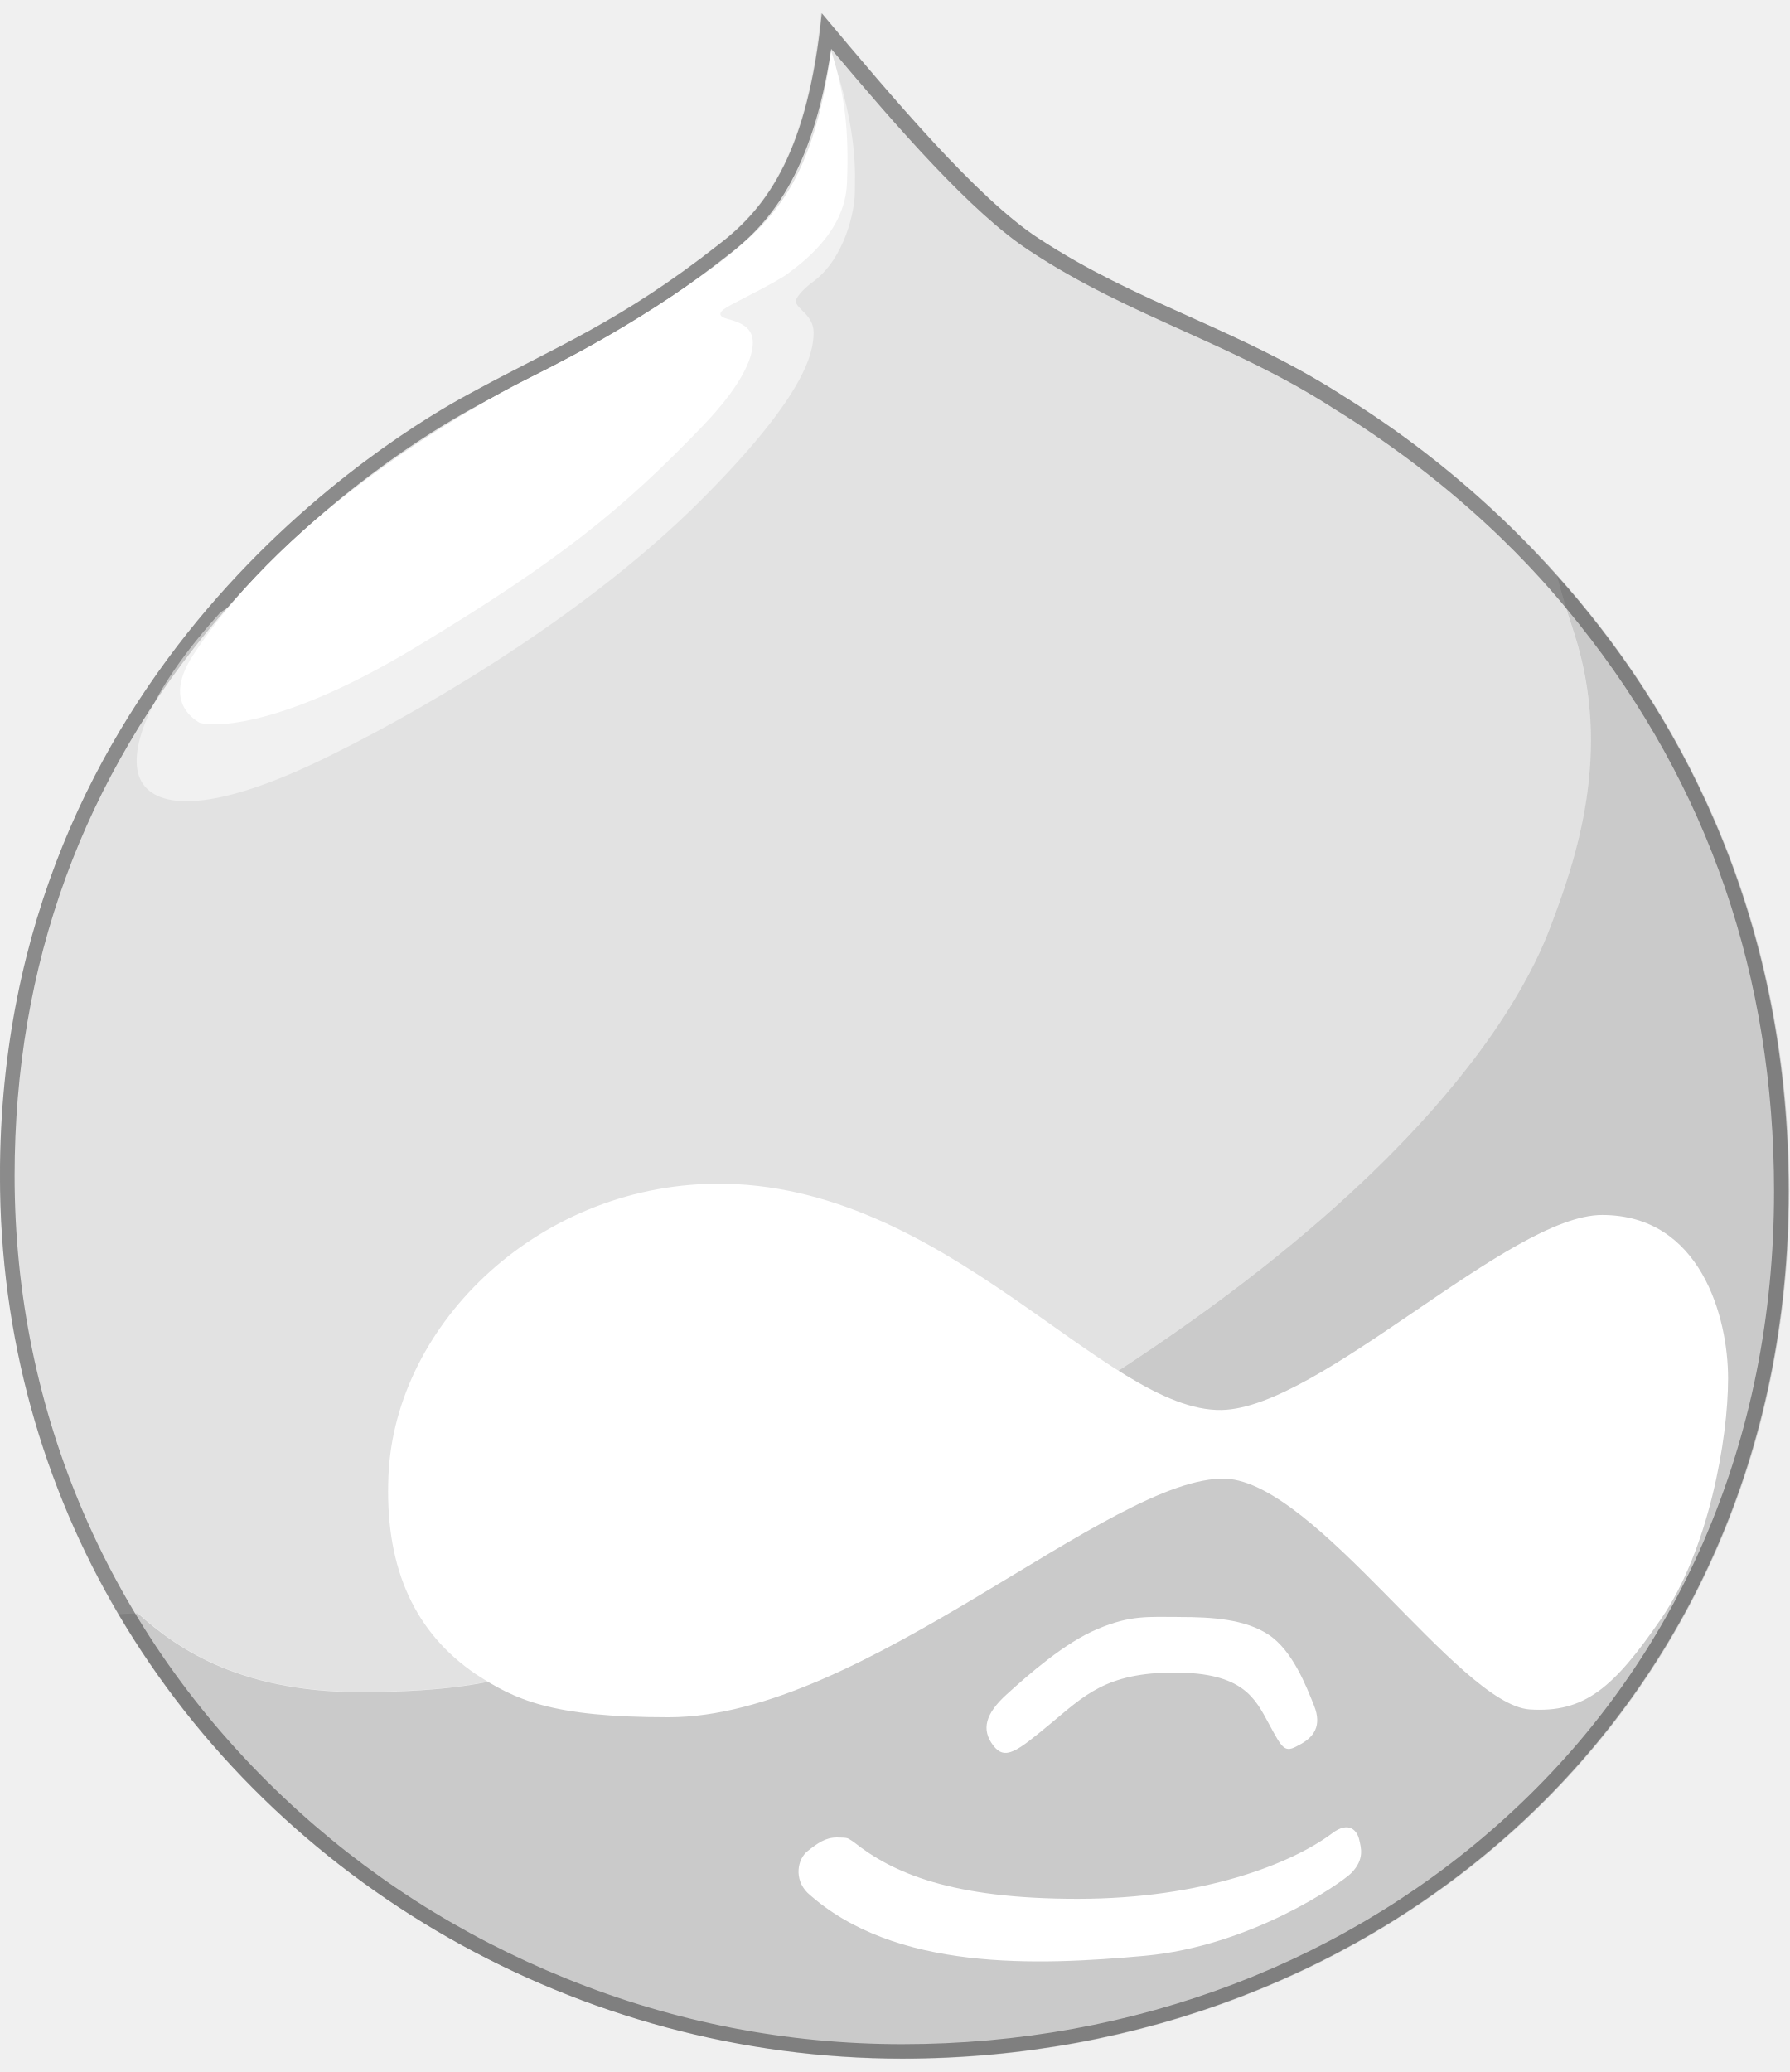
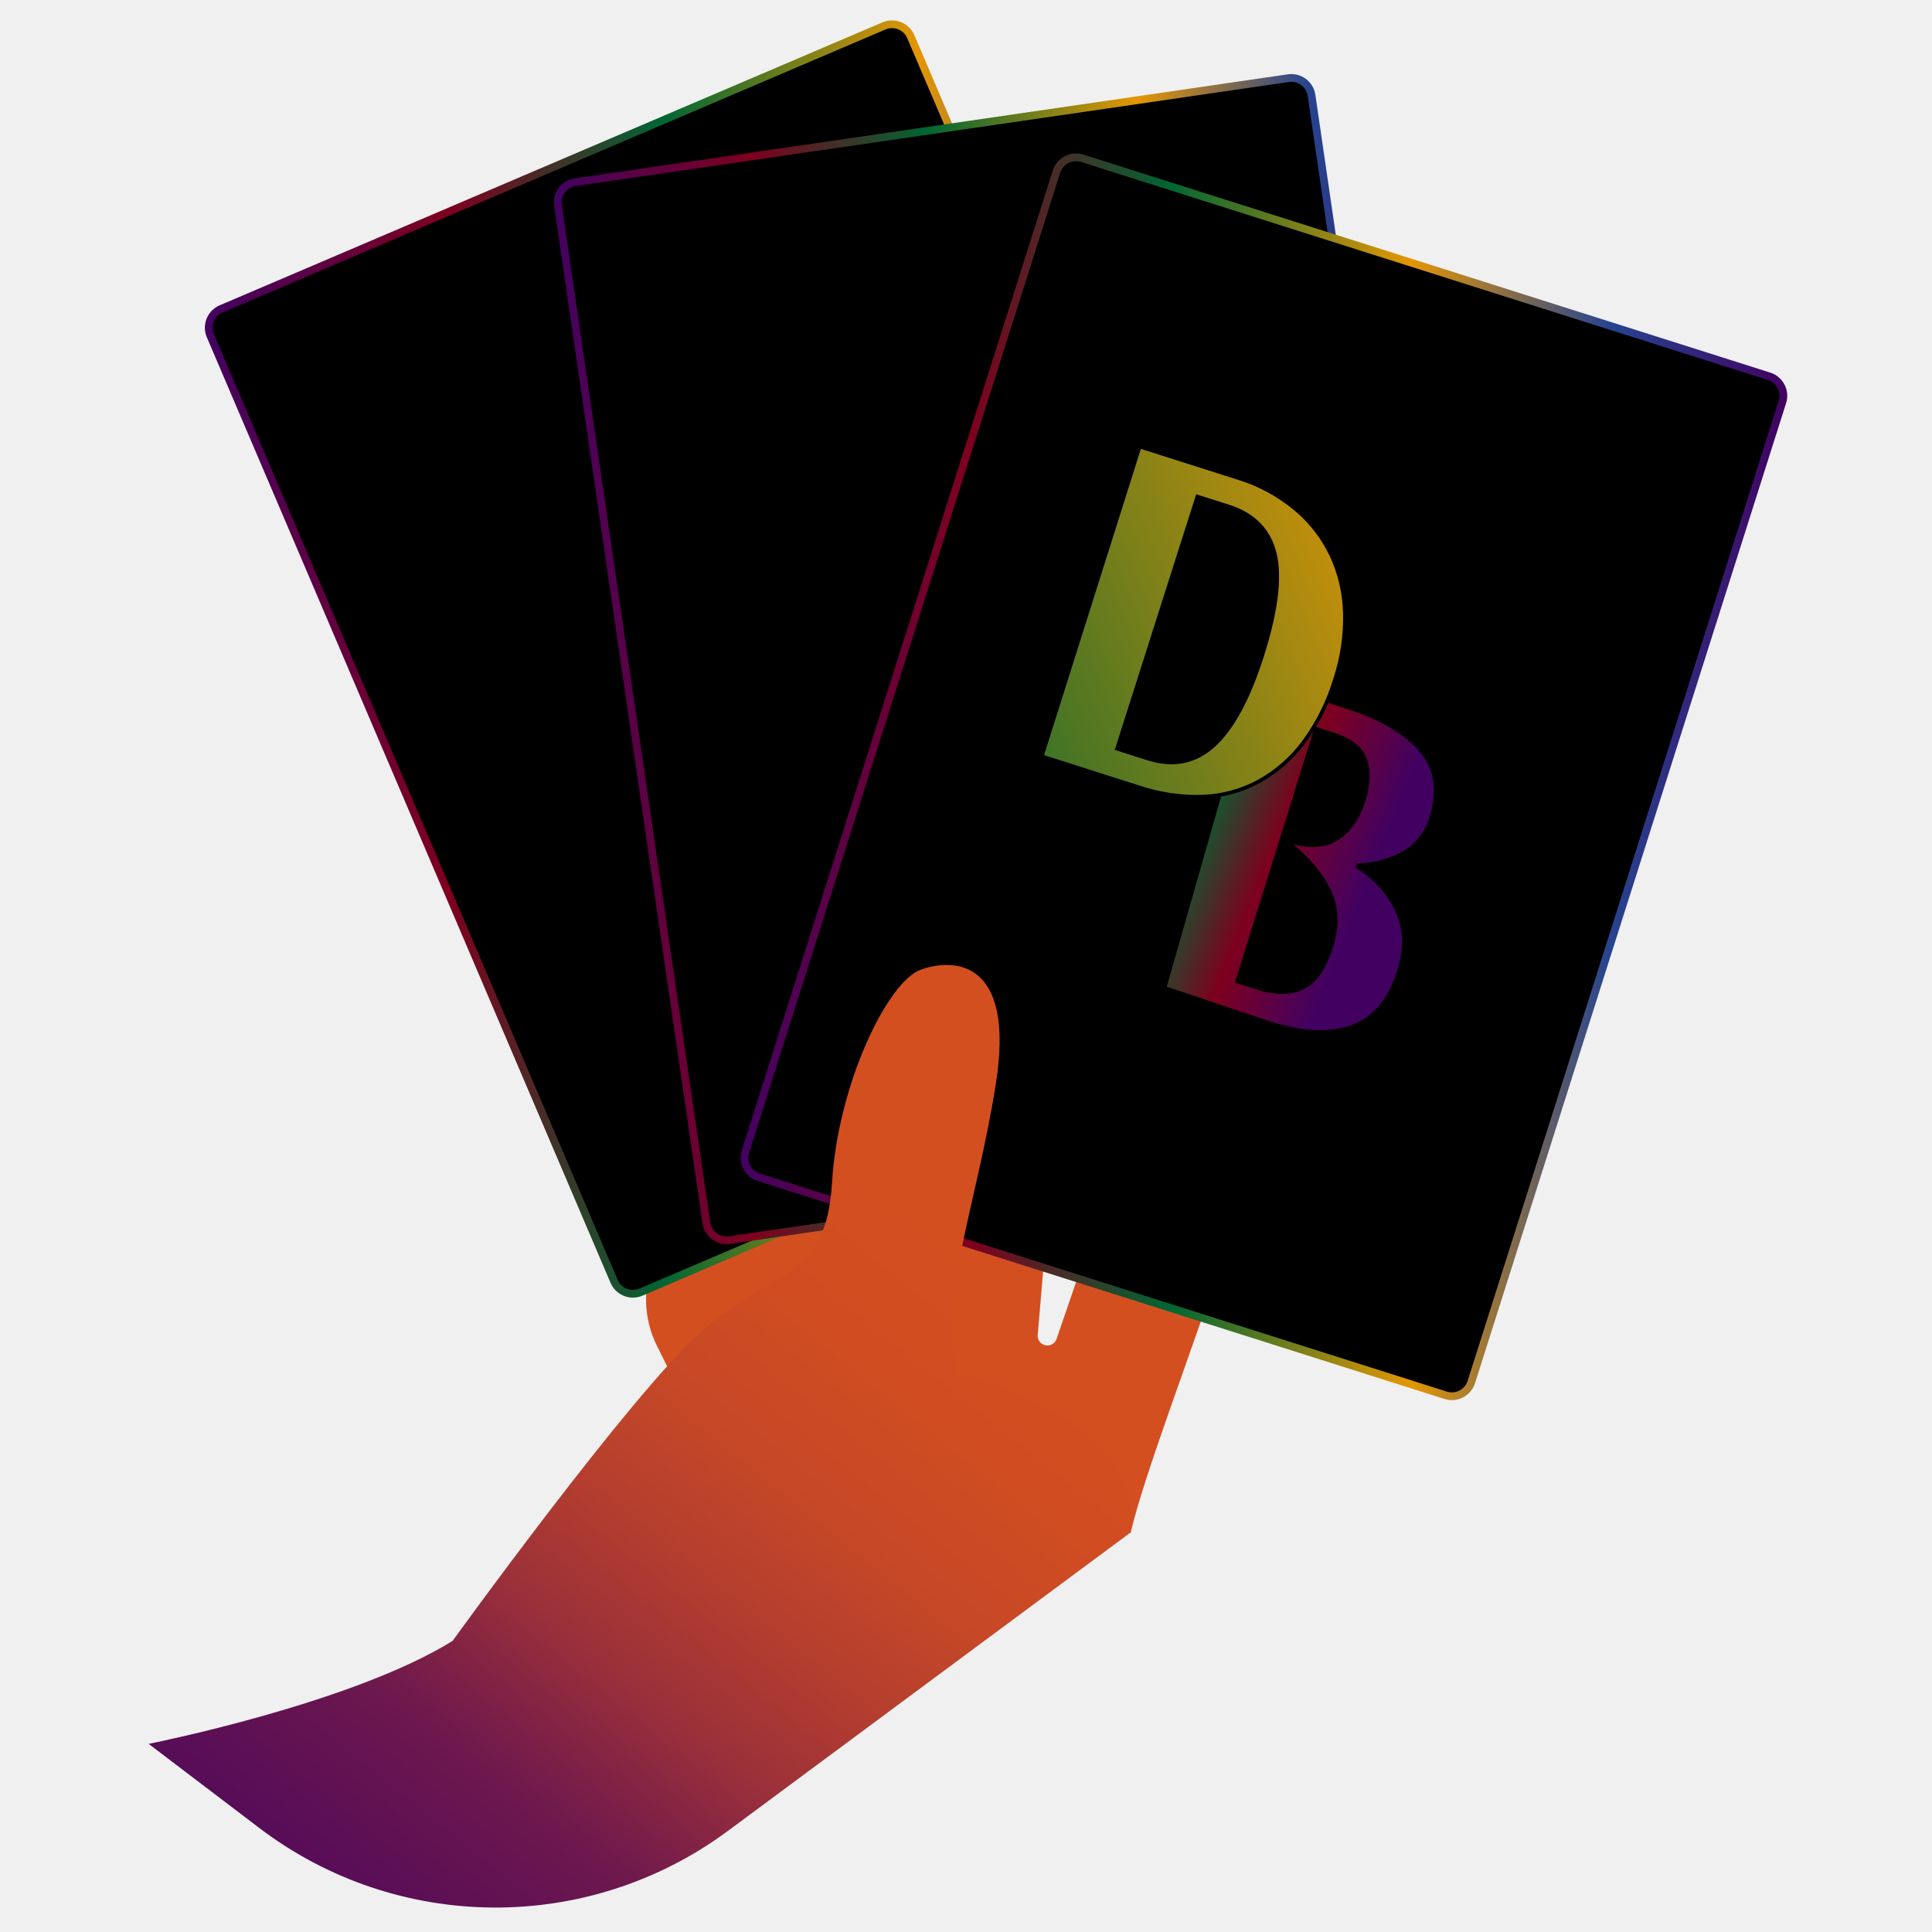
- <svg xmlns="http://www.w3.org/2000/svg" width="57" height="66" viewBox="471.5 467 57 66" enable-background="new 471.5 467 57 66">
-   <path opacity=".2" fill="#303030" d="M528.5 504.965c0 16.634-13.123 27.615-28.24 27.615-10.29 0-19.894-5.523-24.978-14.167l.605-.027c1.313 1.192 3.39 2.58 7.404 2.515 4.77-.064 5.645-.875 9.855-2.756 22.716-10.17 26.925-19.457 27.736-21.59s2.013-5.587.756-9.415c-.242-.737-.42-1.333-.54-1.808-3.018-3.372-6.017-5.225-6.92-5.784-.14-.093-.29-.177-.43-.26l.44.26c2.01 1.247 14.314 8.782 14.314 25.417z" />
-   <path fill="#fff" d="M509.09 518.507c1.006 0 2.077.065 2.83.568.756.503 1.193 1.63 1.445 2.263.25.634 0 1.006-.503 1.258-.438.25-.503.12-.94-.69-.44-.81-.82-1.63-3.01-1.63s-2.887.755-3.948 1.63c-1.062.876-1.443 1.193-1.825.69s-.253-1.006.437-1.63 1.825-1.63 2.888-2.077c1.06-.45 1.62-.383 2.625-.383zm-10.413 7.152c1.257 1.005 3.14 1.825 7.153 1.825 4.015 0 6.836-1.137 8.094-2.077.568-.438.82-.065.875.187.056.25.186.624-.252 1.07-.316.317-3.194 2.33-6.594 2.636-3.4.31-7.964.504-10.73-2.01-.438-.44-.316-1.07 0-1.323.317-.25.568-.438.94-.438.374.008.317.008.513.13z" />
-   <path opacity=".2" fill="#aaa" d="M520.89 496.545c-.81 2.133-5.02 11.42-27.735 21.59-4.21 1.88-5.085 2.69-9.854 2.756-4.013.066-6.09-1.32-7.403-2.514l-.605.028h-.01c-2.393-4.042-3.78-8.783-3.78-13.952 0-7.852 2.97-13.654 6.287-17.687.11-.13.213-.26.325-.382 2.683-3.148 5.55-5.17 7.218-6.203.038-.028.075-.047.112-.065.42-.25.754-.447.987-.568 2.757-1.51 4.77-2.263 7.963-4.77.12-.092.242-.186.354-.288l.008-.01c.875-.754 1.64-1.76 2.18-3.4v-.008c.325-.97.567-2.16.716-3.65l.02.018c2.253 2.69 4.954 5.886 6.89 7.144.69.447 1.38.848 2.068 1.202l.3.15c2.243 1.126 4.507 1.945 6.807 3.333l.428.26c.903.56 3.902 2.412 6.92 5.784.12.475.298 1.07.54 1.807 1.274 3.837.073 7.292-.737 9.425z" />
-   <path opacity=".5" fill="#333" d="M514.176 479.538c-3.26-2.077-6.464-2.887-9.603-4.955-1.938-1.267-4.64-4.47-6.893-7.162-.438 4.332-1.686 6.148-3.26 7.35-3.195 2.515-5.207 3.26-7.963 4.77-2.338 1.256-14.958 8.726-14.958 24.913 0 5.17 1.387 9.91 3.77 13.96 5.077 8.635 14.68 14.158 24.97 14.158 15.126 0 28.24-10.98 28.24-27.614 0-9.127-3.707-15.526-7.386-19.633-3.016-3.382-6.015-5.217-6.918-5.785zm7.627 7.34c4.117 5.15 6.213 11.23 6.213 18.077 0 3.968-.755 7.712-2.245 11.148-1.414 3.25-3.444 6.13-6.053 8.56-5.15 4.806-12.062 7.45-19.475 7.45-3.67 0-7.265-.698-10.692-2.086-3.372-1.36-6.398-3.297-9.016-5.774-5.532-5.225-8.57-12.257-8.57-19.8 0-6.716 2.18-12.695 6.483-17.753 3.288-3.865 6.836-6.007 8.196-6.743.67-.363 1.285-.69 1.89-.997 1.892-.97 3.68-1.89 6.14-3.818 1.312-.997 2.71-2.58 3.305-6.585 2.077 2.468 4.48 5.234 6.314 6.426 1.63 1.08 3.307 1.835 4.918 2.562 1.527.69 3.11 1.406 4.676 2.403l.056.037c4.62 2.84 7.06 5.896 7.86 6.892z" />
-   <path opacity=".5" fill="#fff" d="M497.98 468.678c.874 2.58.753 3.893.753 4.452 0 .56-.307 2.077-1.313 2.832-.438.317-.568.568-.568.624 0 .25.568.438.568 1.006 0 .69-.317 2.077-3.642 5.393-3.325 3.316-8.103 6.278-11.8 8.103-3.698 1.826-5.468 1.686-5.97.81s.185-2.83 2.514-5.392l9.667-6.278 9.164-6.398.503-2.44" />
-   <path fill="#fff" d="M497.98 468.613c-.57 4.145-1.826 5.393-3.512 6.715-2.83 2.133-5.588 3.446-6.212 3.763-1.63.82-7.535 4.08-10.608 8.784-.94 1.444 0 2.012.186 2.133.187.12 2.33.372 6.9-2.385 4.574-2.757 6.595-4.387 9.175-7.078 1.377-1.444 1.573-2.263 1.573-2.636 0-.438-.316-.624-.82-.754-.25-.065-.316-.187 0-.373.317-.186 1.622-.82 1.938-1.07.318-.25 1.827-1.257 1.882-2.887.065-1.63-.056-2.766-.503-4.21zm-14.112 45.628c.065-4.898 4.648-9.472 10.422-9.536 7.348-.065 12.424 7.283 16.13 7.208 3.14-.064 9.166-6.212 12.118-6.212 3.14 0 4.014 3.26 4.014 5.206 0 1.938-.623 5.458-2.133 7.656-1.51 2.198-2.44 3.008-4.2 2.888-2.264-.187-6.78-7.21-9.67-7.35-3.64-.12-11.547 7.6-17.75 7.6-3.763 0-4.9-.567-6.147-1.378-1.92-1.312-2.85-3.315-2.785-6.08z" />
+ <svg xmlns="http://www.w3.org/2000/svg" xmlns:xlink="http://www.w3.org/1999/xlink" id="Capa_1" data-name="Capa 1" viewBox="0 0 500 500">
+   <defs>
+     <style>.cls-1{fill:#d44f20;}.cls-2,.cls-3,.cls-4,.cls-6,.cls-7{stroke-miterlimit:10;}.cls-2,.cls-3,.cls-4{stroke-width:2px;}.cls-2{stroke:url(#Degradado_sin_nombre_57);}.cls-3{stroke:url(#Degradado_sin_nombre_57-2);}.cls-4{stroke:url(#Degradado_sin_nombre_57-3);}.cls-5{fill:url(#Degradado_sin_nombre_83);}.cls-6,.cls-7{stroke:#000;stroke-width:0.96px;}.cls-6{fill:url(#Degradado_sin_nombre_57-4);}.cls-7{fill:url(#Degradado_sin_nombre_57-5);}</style>
+     <linearGradient id="Degradado_sin_nombre_57" x1="53.02" y1="170.56" x2="341.63" y2="170.56" gradientTransform="translate(82.81 -63.78) rotate(23.12)" gradientUnits="userSpaceOnUse">
+       <stop offset="0" stop-color="#420161" />
+       <stop offset="0.22" stop-color="#7e001e" />
+       <stop offset="0.41" stop-color="#063" />
+       <stop offset="0.64" stop-color="#e49604" />
+       <stop offset="0.83" stop-color="#264490" />
+       <stop offset="1" stop-color="#420161" />
+     </linearGradient>
+     <linearGradient id="Degradado_sin_nombre_57-2" x1="143.34" y1="170.56" x2="378.92" y2="170.56" gradientTransform="translate(27.37 -35.92) rotate(8.3)" xlink:href="#Degradado_sin_nombre_57" />
+     <linearGradient id="Degradado_sin_nombre_57-3" x1="191.66" y1="201.03" x2="462.53" y2="201.03" gradientTransform="translate(-45.49 108.38) rotate(-17.61)" xlink:href="#Degradado_sin_nombre_57" />
+     <linearGradient id="Degradado_sin_nombre_83" x1="301.61" y1="255.1" x2="44.42" y2="574.29" gradientUnits="userSpaceOnUse">
+       <stop offset="0.2" stop-color="#d44f20" />
+       <stop offset="0.3" stop-color="#d14d21" />
+       <stop offset="0.39" stop-color="#c64826" />
+       <stop offset="0.47" stop-color="#b53e2e" />
+       <stop offset="0.55" stop-color="#9c3139" />
+       <stop offset="0.62" stop-color="#7d2047" />
+       <stop offset="0.65" stop-color="#6f194d" />
+       <stop offset="0.67" stop-color="#6a164f" />
+       <stop offset="0.79" stop-color="#540b59" />
+       <stop offset="0.9" stop-color="#47035f" />
+       <stop offset="1" stop-color="#420161" />
+     </linearGradient>
+     <linearGradient id="Degradado_sin_nombre_57-4" x1="352.91" y1="230.5" x2="244.91" y2="186.84" gradientTransform="matrix(1, 0, 0, 1, 0, 0)" xlink:href="#Degradado_sin_nombre_57" />
+     <linearGradient id="Degradado_sin_nombre_57-5" x1="-40.32" y1="300.97" x2="599.26" y2="42.07" gradientTransform="matrix(1, 0, 0, 1, 0, 0)" xlink:href="#Degradado_sin_nombre_57" />
+   </defs>
+   <path class="cls-1" d="M177.78,363.94,170,348.26a26.87,26.87,0,0,1,16.3-37.67c34.81-10.48,87.12-24.15,86.11-11.34-1.27,16.13-3.25,39.33-3.85,46.27a2.47,2.47,0,0,0,1.8,2.59h0a2.51,2.51,0,0,0,3.08-1.59c9.54-27.76,23-67.71,27.43-75.13,5.54-9.2,8.68,12.67,21.15,7.16,19.46-8.61-22.69,88.95-29.39,118.07-.13.53-2.14-1.73-2.56-1.38C273.32,409.22,227,443.47,188,472a102.81,102.81,0,0,1-121.46-.11L43,454.65a2.53,2.53,0,0,1,1-4.51l67.73-14.34a2.64,2.64,0,0,0,.68-.25l12.32-6.69a2.46,2.46,0,0,0,1.11-1.25c7.74-18.57,25.55-29.47,29-31.43a2.44,2.44,0,0,0,.91-.92c1.94-3.52,12.18-21.6,21.23-28.15A2.52,2.52,0,0,0,177.78,363.94Z" />
+   <rect class="cls-2" x="98.77" y="32.22" width="197.1" height="276.68" rx="5.29" transform="translate(-51.12 91.17) rotate(-23.12)" />
+   <rect class="cls-3" x="162.58" y="32.22" width="197.1" height="276.68" rx="5.29" transform="translate(-21.9 39.5) rotate(-8.3)" />
+   <rect class="cls-4" x="228.55" y="62.69" width="197.1" height="276.68" rx="5.29" transform="translate(76.15 -89.54) rotate(17.61)" />
+   <path class="cls-5" d="M181.59,344.48c18.4-16.35,32.2-12.78,33.73-38.33s14.38-52.14,23-55.21,24.5-2.55,19.39,29.65-15.35,57-9.72,74.78c0,0,48.78,11.6,44.59,41.25l-104.2,77.22A101.07,101.07,0,0,1,67,473L38.47,451.31S91,440.92,117.14,424.65C117.14,424.65,163.19,360.84,181.59,344.48Z" />
+   <path class="cls-6" d="M301.37,255.67l22-77.09,1.39-3.47,23.29,7.68q13.51,4.22,19.57,11.26t2.83,17.37a15.67,15.67,0,0,1-6.88,9.17,25.19,25.19,0,0,1-12,3.32l-.15.45A26.62,26.62,0,0,1,361.73,236q3,6.84.36,15.21-3.57,11.46-12.14,14.52t-21.18-.87Zm24-.06a20,20,0,0,0,7.53,1.09,11.13,11.13,0,0,0,5.4-1.78,12.24,12.24,0,0,0,3.71-4.06,27.9,27.9,0,0,0,2.53-5.88q2.46-7.92-.47-14.24t-10.43-12.56l.14-.46c5.05,1.58,9.15,1.32,12.31-.75s5.45-5.37,6.86-9.88q1.86-6,.36-10.46t-8.6-6.7l-4.13-1.29L320.2,254Z" />
+   <path class="cls-7" d="M269.6,195.74l25.34-80.17,25.32,8.06a43,43,0,0,1,14.92,8,35.64,35.64,0,0,1,9.36,12,37.69,37.69,0,0,1,3.52,15.06,50.52,50.52,0,0,1-2.56,17.15A53.66,53.66,0,0,1,337.44,192a36.54,36.54,0,0,1-11.57,10.18,33.12,33.12,0,0,1-14.44,4,47.29,47.29,0,0,1-16.69-2.42Zm40.28-67.22L289.1,193.76l8,2.55q9.84,3.13,17.05-3.46t12.46-23.07q5.5-17.28,3.31-26.43t-12-12.28Z" />
</svg>
